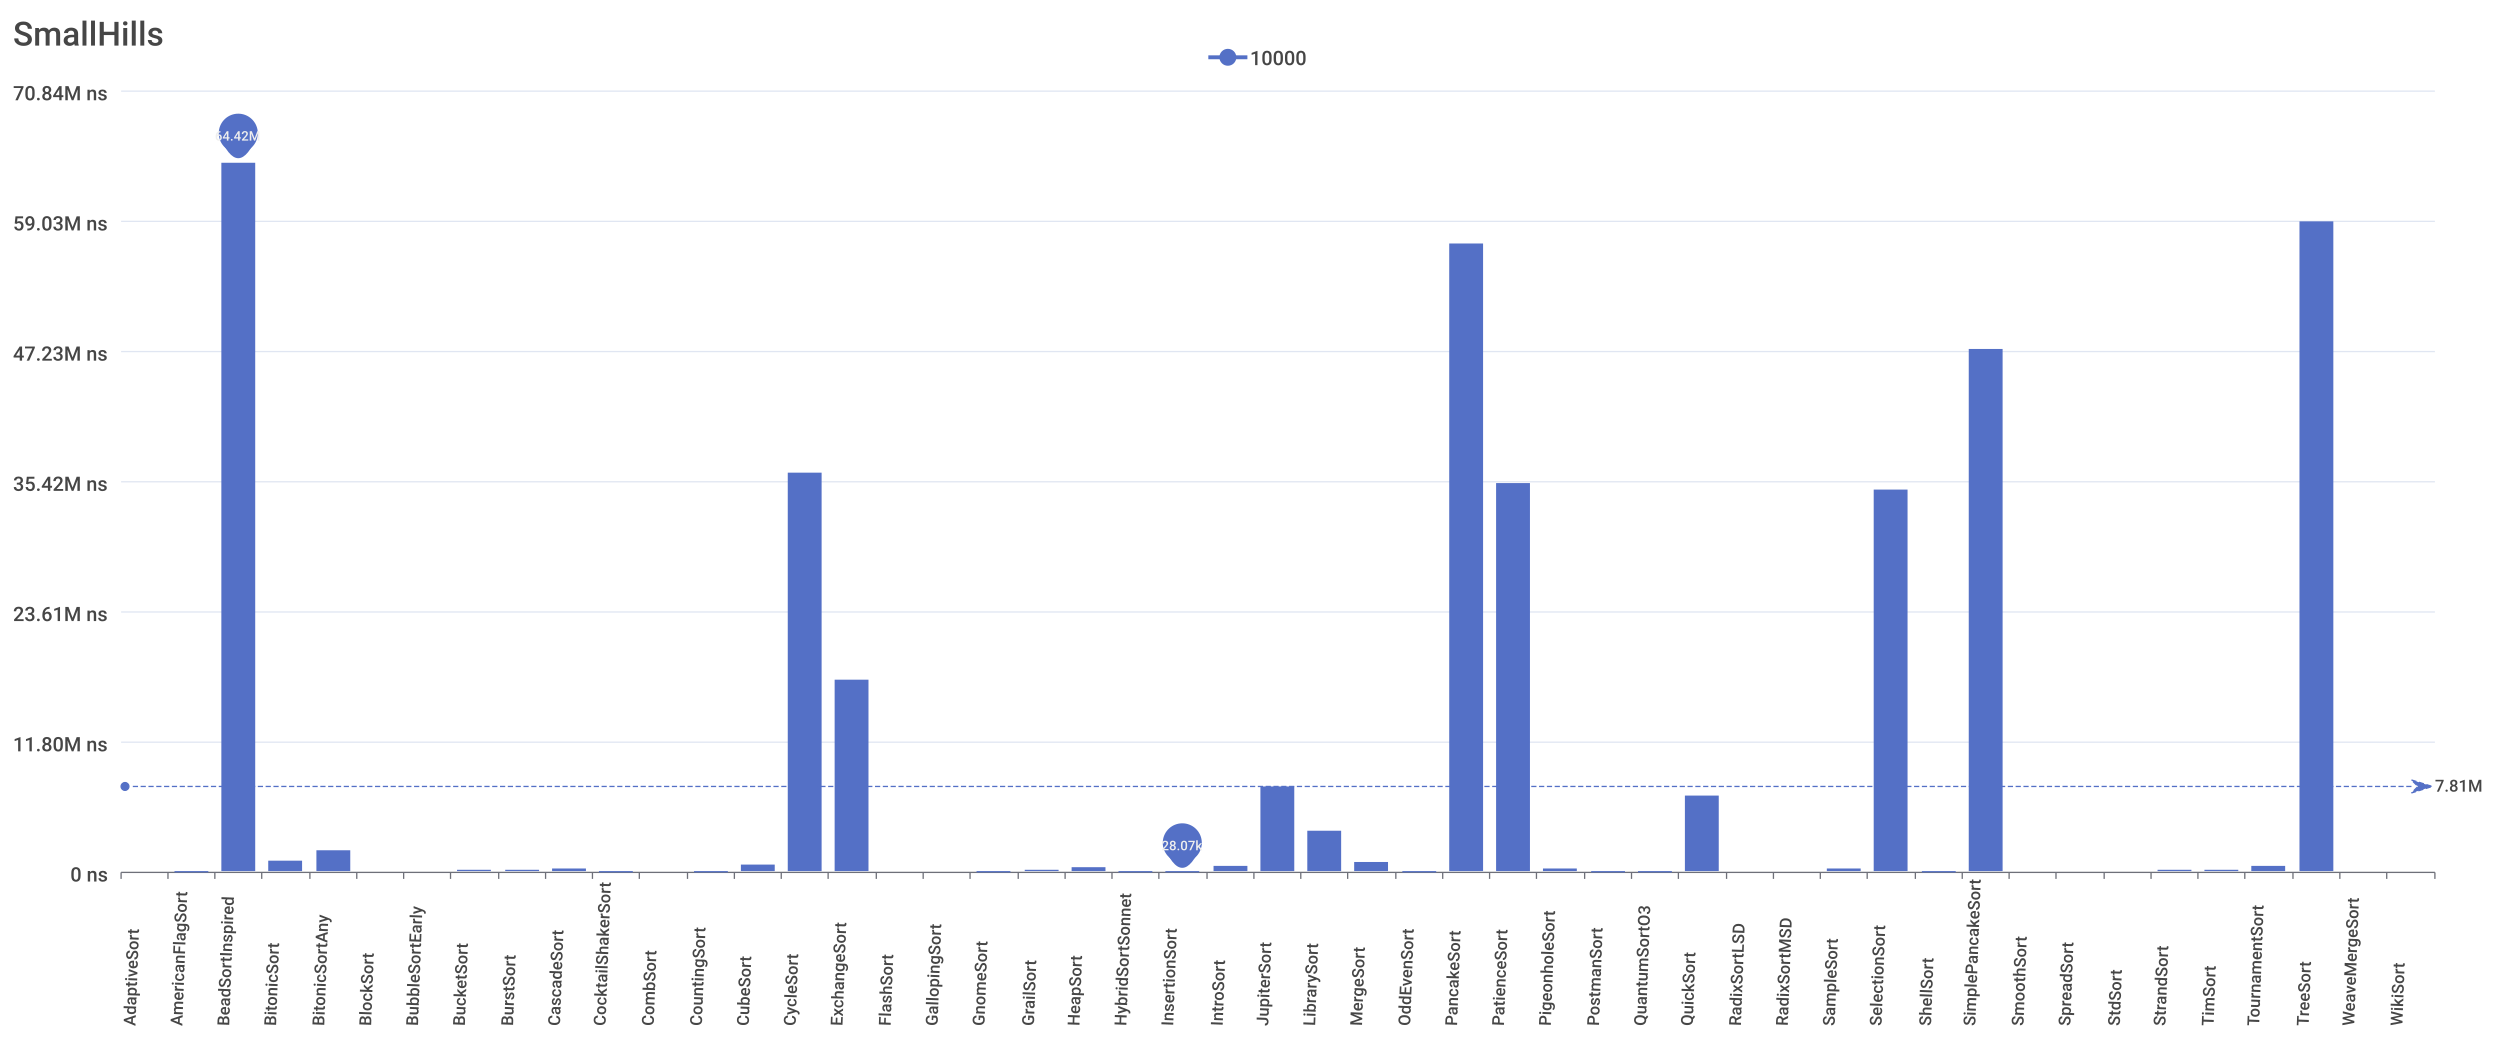
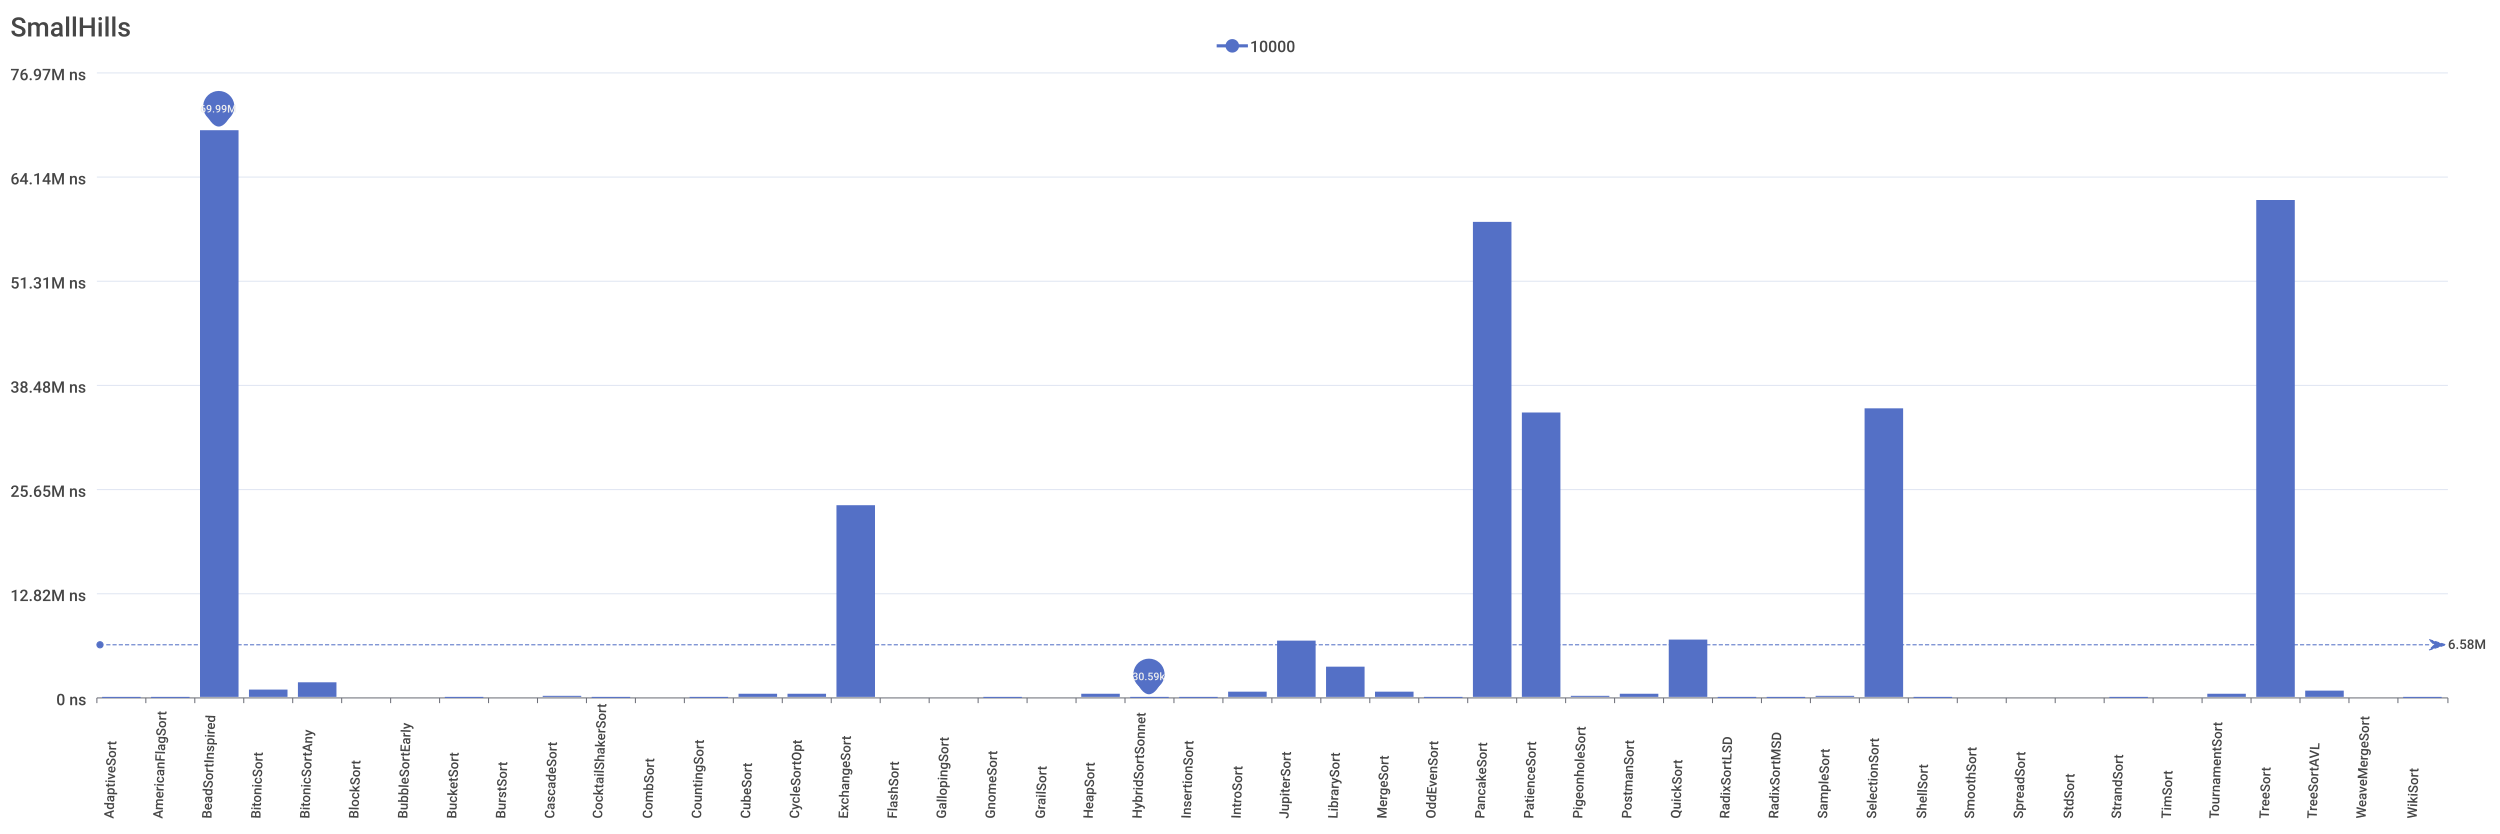
- <svg xmlns="http://www.w3.org/2000/svg" width="1920" height="800">\n<path d="M 0 0 L 1920 0 L 1920 800 L 0 800 L 0 0" style="stroke-width:0;stroke:none;fill:rgba(255,255,255,1.0)" />
-   <path d="M 928 44 L 958 44" style="stroke-width:3;stroke:rgba(84,112,198,1.0);fill:rgba(84,112,198,1.0)" />
-   <circle cx="943" cy="44" r="5" style="stroke-width:3;stroke:rgba(84,112,198,1.0);fill:rgba(84,112,198,1.0)" />
+ <svg xmlns="http://www.w3.org/2000/svg" width="2400" height="800">\n<path d="M 0 0 L 2400 0 L 2400 800 L 0 800 L 0 0" style="stroke-width:0;stroke:none;fill:rgba(255,255,255,1.0)" />
+   <path d="M 1168 44 L 1198 44" style="stroke-width:3;stroke:rgba(84,112,198,1.0);fill:rgba(84,112,198,1.0)" />
+   <circle cx="1183" cy="44" r="5" style="stroke-width:3;stroke:rgba(84,112,198,1.0);fill:rgba(84,112,198,1.0)" />
  <path d="" style="stroke-width:3;stroke:rgba(84,112,198,1.0);fill:rgba(84,112,198,1.0)" />
-   <text x="960" y="50" style="stroke-width:0;stroke:none;fill:rgba(70,70,70,1.0);font-size:15.3px;font-family:'Roboto Medium',sans-serif">10000</text>
+   <text x="1200" y="50" style="stroke-width:0;stroke:none;fill:rgba(70,70,70,1.0);font-size:15.3px;font-family:'Roboto Medium',sans-serif">10000</text>
  <text x="10" y="35" style="stroke-width:0;stroke:none;fill:rgba(70,70,70,1.0);font-size:25.6px;font-family:'Roboto Medium',sans-serif">SmallHills</text>
-   <text x="10" y="77" style="stroke-width:0;stroke:none;fill:rgba(70,70,70,1.0);font-size:15.3px;font-family:'Roboto Medium',sans-serif">70.84M ns</text>
-   <text x="10" y="177" style="stroke-width:0;stroke:none;fill:rgba(70,70,70,1.0);font-size:15.3px;font-family:'Roboto Medium',sans-serif">59.03M ns</text>
-   <text x="10" y="277" style="stroke-width:0;stroke:none;fill:rgba(70,70,70,1.0);font-size:15.3px;font-family:'Roboto Medium',sans-serif">47.23M ns</text>
-   <text x="10" y="377" style="stroke-width:0;stroke:none;fill:rgba(70,70,70,1.0);font-size:15.3px;font-family:'Roboto Medium',sans-serif">35.42M ns</text>
-   <text x="10" y="477" style="stroke-width:0;stroke:none;fill:rgba(70,70,70,1.0);font-size:15.3px;font-family:'Roboto Medium',sans-serif">23.61M ns</text>
-   <text x="10" y="577" style="stroke-width:0;stroke:none;fill:rgba(70,70,70,1.0);font-size:15.3px;font-family:'Roboto Medium',sans-serif">11.80M ns</text>
+   <text x="10" y="77" style="stroke-width:0;stroke:none;fill:rgba(70,70,70,1.0);font-size:15.3px;font-family:'Roboto Medium',sans-serif">76.97M ns</text>
+   <text x="10" y="177" style="stroke-width:0;stroke:none;fill:rgba(70,70,70,1.0);font-size:15.3px;font-family:'Roboto Medium',sans-serif">64.14M ns</text>
+   <text x="10" y="277" style="stroke-width:0;stroke:none;fill:rgba(70,70,70,1.0);font-size:15.3px;font-family:'Roboto Medium',sans-serif">51.31M ns</text>
+   <text x="10" y="377" style="stroke-width:0;stroke:none;fill:rgba(70,70,70,1.0);font-size:15.3px;font-family:'Roboto Medium',sans-serif">38.48M ns</text>
+   <text x="10" y="477" style="stroke-width:0;stroke:none;fill:rgba(70,70,70,1.0);font-size:15.3px;font-family:'Roboto Medium',sans-serif">25.65M ns</text>
+   <text x="10" y="577" style="stroke-width:0;stroke:none;fill:rgba(70,70,70,1.0);font-size:15.3px;font-family:'Roboto Medium',sans-serif">12.82M ns</text>
  <text x="54" y="677" style="stroke-width:0;stroke:none;fill:rgba(70,70,70,1.0);font-size:15.3px;font-family:'Roboto Medium',sans-serif">0 ns</text>
-   <path d="M 93 70 L 1870 70" style="stroke-width:1;stroke:rgba(224,230,242,1.0);fill:none" />
-   <path d="M 93 170 L 1870 170" style="stroke-width:1;stroke:rgba(224,230,242,1.0);fill:none" />
-   <path d="M 93 270 L 1870 270" style="stroke-width:1;stroke:rgba(224,230,242,1.0);fill:none" />
-   <path d="M 93 370 L 1870 370" style="stroke-width:1;stroke:rgba(224,230,242,1.0);fill:none" />
-   <path d="M 93 470 L 1870 470" style="stroke-width:1;stroke:rgba(224,230,242,1.0);fill:none" />
-   <path d="M 93 570 L 1870 570" style="stroke-width:1;stroke:rgba(224,230,242,1.0);fill:none" />
+   <path d="M 93 70 L 2350 70" style="stroke-width:1;stroke:rgba(224,230,242,1.0);fill:none" />
+   <path d="M 93 170 L 2350 170" style="stroke-width:1;stroke:rgba(224,230,242,1.0);fill:none" />
+   <path d="M 93 270 L 2350 270" style="stroke-width:1;stroke:rgba(224,230,242,1.0);fill:none" />
+   <path d="M 93 370 L 2350 370" style="stroke-width:1;stroke:rgba(224,230,242,1.0);fill:none" />
+   <path d="M 93 470 L 2350 470" style="stroke-width:1;stroke:rgba(224,230,242,1.0);fill:none" />
+   <path d="M 93 570 L 2350 570" style="stroke-width:1;stroke:rgba(224,230,242,1.0);fill:none" />
  <path d="M 93 675 L 93 670" style="stroke-width:1;stroke:rgba(110,112,121,1.0);fill:none" />
-   <path d="M 129 675 L 129 670" style="stroke-width:1;stroke:rgba(110,112,121,1.0);fill:none" />
-   <path d="M 165 675 L 165 670" style="stroke-width:1;stroke:rgba(110,112,121,1.0);fill:none" />
-   <path d="M 201 675 L 201 670" style="stroke-width:1;stroke:rgba(110,112,121,1.0);fill:none" />
-   <path d="M 238 675 L 238 670" style="stroke-width:1;stroke:rgba(110,112,121,1.0);fill:none" />
-   <path d="M 274 675 L 274 670" style="stroke-width:1;stroke:rgba(110,112,121,1.0);fill:none" />
-   <path d="M 310 675 L 310 670" style="stroke-width:1;stroke:rgba(110,112,121,1.0);fill:none" />
-   <path d="M 346 675 L 346 670" style="stroke-width:1;stroke:rgba(110,112,121,1.0);fill:none" />
-   <path d="M 383 675 L 383 670" style="stroke-width:1;stroke:rgba(110,112,121,1.0);fill:none" />
-   <path d="M 419 675 L 419 670" style="stroke-width:1;stroke:rgba(110,112,121,1.0);fill:none" />
-   <path d="M 455 675 L 455 670" style="stroke-width:1;stroke:rgba(110,112,121,1.0);fill:none" />
-   <path d="M 491 675 L 491 670" style="stroke-width:1;stroke:rgba(110,112,121,1.0);fill:none" />
-   <path d="M 528 675 L 528 670" style="stroke-width:1;stroke:rgba(110,112,121,1.0);fill:none" />
-   <path d="M 564 675 L 564 670" style="stroke-width:1;stroke:rgba(110,112,121,1.0);fill:none" />
-   <path d="M 600 675 L 600 670" style="stroke-width:1;stroke:rgba(110,112,121,1.0);fill:none" />
-   <path d="M 636 675 L 636 670" style="stroke-width:1;stroke:rgba(110,112,121,1.0);fill:none" />
-   <path d="M 673 675 L 673 670" style="stroke-width:1;stroke:rgba(110,112,121,1.0);fill:none" />
-   <path d="M 709 675 L 709 670" style="stroke-width:1;stroke:rgba(110,112,121,1.0);fill:none" />
-   <path d="M 745 675 L 745 670" style="stroke-width:1;stroke:rgba(110,112,121,1.0);fill:none" />
-   <path d="M 782 675 L 782 670" style="stroke-width:1;stroke:rgba(110,112,121,1.0);fill:none" />
-   <path d="M 818 675 L 818 670" style="stroke-width:1;stroke:rgba(110,112,121,1.0);fill:none" />
-   <path d="M 854 675 L 854 670" style="stroke-width:1;stroke:rgba(110,112,121,1.0);fill:none" />
-   <path d="M 890 675 L 890 670" style="stroke-width:1;stroke:rgba(110,112,121,1.0);fill:none" />
-   <path d="M 927 675 L 927 670" style="stroke-width:1;stroke:rgba(110,112,121,1.0);fill:none" />
-   <path d="M 963 675 L 963 670" style="stroke-width:1;stroke:rgba(110,112,121,1.0);fill:none" />
-   <path d="M 999 675 L 999 670" style="stroke-width:1;stroke:rgba(110,112,121,1.0);fill:none" />
-   <path d="M 1035 675 L 1035 670" style="stroke-width:1;stroke:rgba(110,112,121,1.0);fill:none" />
-   <path d="M 1072 675 L 1072 670" style="stroke-width:1;stroke:rgba(110,112,121,1.0);fill:none" />
-   <path d="M 1108 675 L 1108 670" style="stroke-width:1;stroke:rgba(110,112,121,1.0);fill:none" />
-   <path d="M 1144 675 L 1144 670" style="stroke-width:1;stroke:rgba(110,112,121,1.0);fill:none" />
-   <path d="M 1180 675 L 1180 670" style="stroke-width:1;stroke:rgba(110,112,121,1.0);fill:none" />
-   <path d="M 1217 675 L 1217 670" style="stroke-width:1;stroke:rgba(110,112,121,1.0);fill:none" />
-   <path d="M 1253 675 L 1253 670" style="stroke-width:1;stroke:rgba(110,112,121,1.0);fill:none" />
-   <path d="M 1289 675 L 1289 670" style="stroke-width:1;stroke:rgba(110,112,121,1.0);fill:none" />
-   <path d="M 1326 675 L 1326 670" style="stroke-width:1;stroke:rgba(110,112,121,1.0);fill:none" />
+   <path d="M 140 675 L 140 670" style="stroke-width:1;stroke:rgba(110,112,121,1.0);fill:none" />
+   <path d="M 187 675 L 187 670" style="stroke-width:1;stroke:rgba(110,112,121,1.0);fill:none" />
+   <path d="M 234 675 L 234 670" style="stroke-width:1;stroke:rgba(110,112,121,1.0);fill:none" />
+   <path d="M 281 675 L 281 670" style="stroke-width:1;stroke:rgba(110,112,121,1.0);fill:none" />
+   <path d="M 328 675 L 328 670" style="stroke-width:1;stroke:rgba(110,112,121,1.0);fill:none" />
+   <path d="M 375 675 L 375 670" style="stroke-width:1;stroke:rgba(110,112,121,1.0);fill:none" />
+   <path d="M 422 675 L 422 670" style="stroke-width:1;stroke:rgba(110,112,121,1.0);fill:none" />
+   <path d="M 469 675 L 469 670" style="stroke-width:1;stroke:rgba(110,112,121,1.0);fill:none" />
+   <path d="M 516 675 L 516 670" style="stroke-width:1;stroke:rgba(110,112,121,1.0);fill:none" />
+   <path d="M 563 675 L 563 670" style="stroke-width:1;stroke:rgba(110,112,121,1.0);fill:none" />
+   <path d="M 610 675 L 610 670" style="stroke-width:1;stroke:rgba(110,112,121,1.0);fill:none" />
+   <path d="M 657 675 L 657 670" style="stroke-width:1;stroke:rgba(110,112,121,1.0);fill:none" />
+   <path d="M 704 675 L 704 670" style="stroke-width:1;stroke:rgba(110,112,121,1.0);fill:none" />
+   <path d="M 751 675 L 751 670" style="stroke-width:1;stroke:rgba(110,112,121,1.0);fill:none" />
+   <path d="M 798 675 L 798 670" style="stroke-width:1;stroke:rgba(110,112,121,1.0);fill:none" />
+   <path d="M 845 675 L 845 670" style="stroke-width:1;stroke:rgba(110,112,121,1.0);fill:none" />
+   <path d="M 892 675 L 892 670" style="stroke-width:1;stroke:rgba(110,112,121,1.0);fill:none" />
+   <path d="M 939 675 L 939 670" style="stroke-width:1;stroke:rgba(110,112,121,1.0);fill:none" />
+   <path d="M 986 675 L 986 670" style="stroke-width:1;stroke:rgba(110,112,121,1.0);fill:none" />
+   <path d="M 1033 675 L 1033 670" style="stroke-width:1;stroke:rgba(110,112,121,1.0);fill:none" />
+   <path d="M 1080 675 L 1080 670" style="stroke-width:1;stroke:rgba(110,112,121,1.0);fill:none" />
+   <path d="M 1127 675 L 1127 670" style="stroke-width:1;stroke:rgba(110,112,121,1.0);fill:none" />
+   <path d="M 1174 675 L 1174 670" style="stroke-width:1;stroke:rgba(110,112,121,1.0);fill:none" />
+   <path d="M 1221 675 L 1221 670" style="stroke-width:1;stroke:rgba(110,112,121,1.0);fill:none" />
+   <path d="M 1268 675 L 1268 670" style="stroke-width:1;stroke:rgba(110,112,121,1.0);fill:none" />
+   <path d="M 1315 675 L 1315 670" style="stroke-width:1;stroke:rgba(110,112,121,1.0);fill:none" />
  <path d="M 1362 675 L 1362 670" style="stroke-width:1;stroke:rgba(110,112,121,1.0);fill:none" />
-   <path d="M 1398 675 L 1398 670" style="stroke-width:1;stroke:rgba(110,112,121,1.0);fill:none" />
-   <path d="M 1434 675 L 1434 670" style="stroke-width:1;stroke:rgba(110,112,121,1.0);fill:none" />
-   <path d="M 1471 675 L 1471 670" style="stroke-width:1;stroke:rgba(110,112,121,1.0);fill:none" />
-   <path d="M 1507 675 L 1507 670" style="stroke-width:1;stroke:rgba(110,112,121,1.0);fill:none" />
-   <path d="M 1543 675 L 1543 670" style="stroke-width:1;stroke:rgba(110,112,121,1.0);fill:none" />
-   <path d="M 1579 675 L 1579 670" style="stroke-width:1;stroke:rgba(110,112,121,1.0);fill:none" />
-   <path d="M 1616 675 L 1616 670" style="stroke-width:1;stroke:rgba(110,112,121,1.0);fill:none" />
-   <path d="M 1652 675 L 1652 670" style="stroke-width:1;stroke:rgba(110,112,121,1.0);fill:none" />
-   <path d="M 1688 675 L 1688 670" style="stroke-width:1;stroke:rgba(110,112,121,1.0);fill:none" />
-   <path d="M 1724 675 L 1724 670" style="stroke-width:1;stroke:rgba(110,112,121,1.0);fill:none" />
-   <path d="M 1761 675 L 1761 670" style="stroke-width:1;stroke:rgba(110,112,121,1.0);fill:none" />
-   <path d="M 1797 675 L 1797 670" style="stroke-width:1;stroke:rgba(110,112,121,1.0);fill:none" />
-   <path d="M 1833 675 L 1833 670" style="stroke-width:1;stroke:rgba(110,112,121,1.0);fill:none" />
-   <path d="M 1870 675 L 1870 670" style="stroke-width:1;stroke:rgba(110,112,121,1.0);fill:none" />
-   <path d="M 93 670 L 1870 670" style="stroke-width:1;stroke:rgba(110,112,121,1.0);fill:none" />
-   <text x="104" y="788" style="stroke-width:0;stroke:none;fill:rgba(70,70,70,1.0);font-size:12.8px;font-family:'Roboto Medium',sans-serif" transform="rotate(272.15,104,788)">AdaptiveSort</text>
-   <text x="140" y="788" style="stroke-width:0;stroke:none;fill:rgba(70,70,70,1.0);font-size:12.8px;font-family:'Roboto Medium',sans-serif" transform="rotate(272.15,140,788)">AmericanFlagSort</text>
-   <text x="176" y="788" style="stroke-width:0;stroke:none;fill:rgba(70,70,70,1.0);font-size:12.8px;font-family:'Roboto Medium',sans-serif" transform="rotate(272.15,176,788)">BeadSortInspired</text>
-   <text x="212" y="788" style="stroke-width:0;stroke:none;fill:rgba(70,70,70,1.0);font-size:12.8px;font-family:'Roboto Medium',sans-serif" transform="rotate(272.15,212,788)">BitonicSort</text>
-   <text x="249" y="788" style="stroke-width:0;stroke:none;fill:rgba(70,70,70,1.0);font-size:12.8px;font-family:'Roboto Medium',sans-serif" transform="rotate(272.15,249,788)">BitonicSortAny</text>
-   <text x="285" y="788" style="stroke-width:0;stroke:none;fill:rgba(70,70,70,1.0);font-size:12.8px;font-family:'Roboto Medium',sans-serif" transform="rotate(272.15,285,788)">BlockSort</text>
-   <text x="321" y="788" style="stroke-width:0;stroke:none;fill:rgba(70,70,70,1.0);font-size:12.8px;font-family:'Roboto Medium',sans-serif" transform="rotate(272.15,321,788)">BubbleSortEarly</text>
-   <text x="357" y="788" style="stroke-width:0;stroke:none;fill:rgba(70,70,70,1.0);font-size:12.8px;font-family:'Roboto Medium',sans-serif" transform="rotate(272.15,357,788)">BucketSort</text>
-   <text x="394" y="788" style="stroke-width:0;stroke:none;fill:rgba(70,70,70,1.0);font-size:12.8px;font-family:'Roboto Medium',sans-serif" transform="rotate(272.15,394,788)">BurstSort</text>
-   <text x="430" y="788" style="stroke-width:0;stroke:none;fill:rgba(70,70,70,1.0);font-size:12.8px;font-family:'Roboto Medium',sans-serif" transform="rotate(272.15,430,788)">CascadeSort</text>
-   <text x="465" y="788" style="stroke-width:0;stroke:none;fill:rgba(70,70,70,1.0);font-size:12.8px;font-family:'Roboto Medium',sans-serif" transform="rotate(272.15,465,788)">CocktailShakerSort</text>
-   <text x="502" y="788" style="stroke-width:0;stroke:none;fill:rgba(70,70,70,1.0);font-size:12.8px;font-family:'Roboto Medium',sans-serif" transform="rotate(272.15,502,788)">CombSort</text>
-   <text x="539" y="788" style="stroke-width:0;stroke:none;fill:rgba(70,70,70,1.0);font-size:12.8px;font-family:'Roboto Medium',sans-serif" transform="rotate(272.15,539,788)">CountingSort</text>
-   <text x="575" y="788" style="stroke-width:0;stroke:none;fill:rgba(70,70,70,1.0);font-size:12.8px;font-family:'Roboto Medium',sans-serif" transform="rotate(272.15,575,788)">CubeSort</text>
-   <text x="611" y="788" style="stroke-width:0;stroke:none;fill:rgba(70,70,70,1.0);font-size:12.8px;font-family:'Roboto Medium',sans-serif" transform="rotate(272.15,611,788)">CycleSort</text>
-   <text x="647" y="788" style="stroke-width:0;stroke:none;fill:rgba(70,70,70,1.0);font-size:12.8px;font-family:'Roboto Medium',sans-serif" transform="rotate(272.15,647,788)">ExchangeSort</text>
-   <text x="684" y="788" style="stroke-width:0;stroke:none;fill:rgba(70,70,70,1.0);font-size:12.8px;font-family:'Roboto Medium',sans-serif" transform="rotate(272.15,684,788)">FlashSort</text>
-   <text x="720" y="788" style="stroke-width:0;stroke:none;fill:rgba(70,70,70,1.0);font-size:12.8px;font-family:'Roboto Medium',sans-serif" transform="rotate(272.15,720,788)">GallopingSort</text>
-   <text x="756" y="788" style="stroke-width:0;stroke:none;fill:rgba(70,70,70,1.0);font-size:12.8px;font-family:'Roboto Medium',sans-serif" transform="rotate(272.15,756,788)">GnomeSort</text>
-   <text x="794" y="788" style="stroke-width:0;stroke:none;fill:rgba(70,70,70,1.0);font-size:12.8px;font-family:'Roboto Medium',sans-serif" transform="rotate(272.15,794,788)">GrailSort</text>
-   <text x="829" y="788" style="stroke-width:0;stroke:none;fill:rgba(70,70,70,1.0);font-size:12.8px;font-family:'Roboto Medium',sans-serif" transform="rotate(272.15,829,788)">HeapSort</text>
-   <text x="865" y="788" style="stroke-width:0;stroke:none;fill:rgba(70,70,70,1.0);font-size:12.8px;font-family:'Roboto Medium',sans-serif" transform="rotate(272.15,865,788)">HybridSortSonnet</text>
-   <text x="901" y="788" style="stroke-width:0;stroke:none;fill:rgba(70,70,70,1.0);font-size:12.8px;font-family:'Roboto Medium',sans-serif" transform="rotate(272.15,901,788)">InsertionSort</text>
-   <text x="939" y="788" style="stroke-width:0;stroke:none;fill:rgba(70,70,70,1.0);font-size:12.8px;font-family:'Roboto Medium',sans-serif" transform="rotate(272.15,939,788)">IntroSort</text>
-   <text x="974" y="788" style="stroke-width:0;stroke:none;fill:rgba(70,70,70,1.0);font-size:12.8px;font-family:'Roboto Medium',sans-serif" transform="rotate(272.15,974,788)">JupiterSort</text>
-   <text x="1010" y="788" style="stroke-width:0;stroke:none;fill:rgba(70,70,70,1.0);font-size:12.8px;font-family:'Roboto Medium',sans-serif" transform="rotate(272.15,1010,788)">LibrarySort</text>
-   <text x="1046" y="788" style="stroke-width:0;stroke:none;fill:rgba(70,70,70,1.0);font-size:12.8px;font-family:'Roboto Medium',sans-serif" transform="rotate(272.15,1046,788)">MergeSort</text>
-   <text x="1083" y="788" style="stroke-width:0;stroke:none;fill:rgba(70,70,70,1.0);font-size:12.8px;font-family:'Roboto Medium',sans-serif" transform="rotate(272.15,1083,788)">OddEvenSort</text>
-   <text x="1119" y="788" style="stroke-width:0;stroke:none;fill:rgba(70,70,70,1.0);font-size:12.8px;font-family:'Roboto Medium',sans-serif" transform="rotate(272.15,1119,788)">PancakeSort</text>
-   <text x="1155" y="788" style="stroke-width:0;stroke:none;fill:rgba(70,70,70,1.0);font-size:12.8px;font-family:'Roboto Medium',sans-serif" transform="rotate(272.15,1155,788)">PatienceSort</text>
-   <text x="1191" y="788" style="stroke-width:0;stroke:none;fill:rgba(70,70,70,1.0);font-size:12.8px;font-family:'Roboto Medium',sans-serif" transform="rotate(272.15,1191,788)">PigeonholeSort</text>
-   <text x="1228" y="788" style="stroke-width:0;stroke:none;fill:rgba(70,70,70,1.0);font-size:12.8px;font-family:'Roboto Medium',sans-serif" transform="rotate(272.15,1228,788)">PostmanSort</text>
-   <text x="1264" y="788" style="stroke-width:0;stroke:none;fill:rgba(70,70,70,1.0);font-size:12.8px;font-family:'Roboto Medium',sans-serif" transform="rotate(272.15,1264,788)">QuantumSortO3</text>
-   <text x="1300" y="788" style="stroke-width:0;stroke:none;fill:rgba(70,70,70,1.0);font-size:12.8px;font-family:'Roboto Medium',sans-serif" transform="rotate(272.15,1300,788)">QuickSort</text>
-   <text x="1337" y="788" style="stroke-width:0;stroke:none;fill:rgba(70,70,70,1.0);font-size:12.8px;font-family:'Roboto Medium',sans-serif" transform="rotate(272.15,1337,788)">RadixSortLSD</text>
-   <text x="1373" y="788" style="stroke-width:0;stroke:none;fill:rgba(70,70,70,1.0);font-size:12.8px;font-family:'Roboto Medium',sans-serif" transform="rotate(272.15,1373,788)">RadixSortMSD</text>
-   <text x="1409" y="788" style="stroke-width:0;stroke:none;fill:rgba(70,70,70,1.0);font-size:12.8px;font-family:'Roboto Medium',sans-serif" transform="rotate(272.15,1409,788)">SampleSort</text>
-   <text x="1445" y="788" style="stroke-width:0;stroke:none;fill:rgba(70,70,70,1.0);font-size:12.8px;font-family:'Roboto Medium',sans-serif" transform="rotate(272.15,1445,788)">SelectionSort</text>
-   <text x="1483" y="788" style="stroke-width:0;stroke:none;fill:rgba(70,70,70,1.0);font-size:12.8px;font-family:'Roboto Medium',sans-serif" transform="rotate(272.15,1483,788)">ShellSort</text>
-   <text x="1517" y="788" style="stroke-width:0;stroke:none;fill:rgba(70,70,70,1.0);font-size:12.8px;font-family:'Roboto Medium',sans-serif" transform="rotate(272.15,1517,788)">SimplePancakeSort</text>
-   <text x="1554" y="788" style="stroke-width:0;stroke:none;fill:rgba(70,70,70,1.0);font-size:12.8px;font-family:'Roboto Medium',sans-serif" transform="rotate(272.15,1554,788)">SmoothSort</text>
-   <text x="1590" y="788" style="stroke-width:0;stroke:none;fill:rgba(70,70,70,1.0);font-size:12.8px;font-family:'Roboto Medium',sans-serif" transform="rotate(272.15,1590,788)">SpreadSort</text>
-   <text x="1628" y="788" style="stroke-width:0;stroke:none;fill:rgba(70,70,70,1.0);font-size:12.8px;font-family:'Roboto Medium',sans-serif" transform="rotate(272.15,1628,788)">StdSort</text>
-   <text x="1663" y="788" style="stroke-width:0;stroke:none;fill:rgba(70,70,70,1.0);font-size:12.8px;font-family:'Roboto Medium',sans-serif" transform="rotate(272.15,1663,788)">StrandSort</text>
-   <text x="1700" y="788" style="stroke-width:0;stroke:none;fill:rgba(70,70,70,1.0);font-size:12.8px;font-family:'Roboto Medium',sans-serif" transform="rotate(272.15,1700,788)">TimSort</text>
-   <text x="1735" y="788" style="stroke-width:0;stroke:none;fill:rgba(70,70,70,1.0);font-size:12.8px;font-family:'Roboto Medium',sans-serif" transform="rotate(272.15,1735,788)">TournamentSort</text>
-   <text x="1773" y="788" style="stroke-width:0;stroke:none;fill:rgba(70,70,70,1.0);font-size:12.8px;font-family:'Roboto Medium',sans-serif" transform="rotate(272.15,1773,788)">TreeSort</text>
-   <text x="1808" y="788" style="stroke-width:0;stroke:none;fill:rgba(70,70,70,1.0);font-size:12.8px;font-family:'Roboto Medium',sans-serif" transform="rotate(272.15,1808,788)">WeaveMergeSort</text>
-   <text x="1845" y="788" style="stroke-width:0;stroke:none;fill:rgba(70,70,70,1.0);font-size:12.8px;font-family:'Roboto Medium',sans-serif" transform="rotate(272.15,1845,788)">WikiSort</text>
-   <path d="M 98 669 L 124 669 L 124 669 L 98 669 L 98 669" style="stroke-width:0;stroke:none;fill:rgba(84,112,198,1.0)" />
-   <path d="M 134 670 L 160 670 L 160 669 L 134 669 L 134 670" style="stroke-width:0;stroke:none;fill:rgba(84,112,198,1.0)" />
-   <path d="M 170 125 L 196 125 L 196 669 L 170 669 L 170 125" style="stroke-width:0;stroke:none;fill:rgba(84,112,198,1.0)" />
-   <path d="M 206 661 L 232 661 L 232 669 L 206 669 L 206 661" style="stroke-width:0;stroke:none;fill:rgba(84,112,198,1.0)" />
-   <path d="M 243 653 L 269 653 L 269 669 L 243 669 L 243 653" style="stroke-width:0;stroke:none;fill:rgba(84,112,198,1.0)" />
-   <path d="M 279 669 L 305 669 L 305 669 L 279 669 L 279 669" style="stroke-width:0;stroke:none;fill:rgba(84,112,198,1.0)" />
-   <path d="M 315 669 L 341 669 L 341 669 L 315 669 L 315 669" style="stroke-width:0;stroke:none;fill:rgba(84,112,198,1.0)" />
-   <path d="M 351 668 L 377 668 L 377 669 L 351 669 L 351 668" style="stroke-width:0;stroke:none;fill:rgba(84,112,198,1.0)" />
-   <path d="M 388 668 L 414 668 L 414 669 L 388 669 L 388 668" style="stroke-width:0;stroke:none;fill:rgba(84,112,198,1.0)" />
-   <path d="M 424 667 L 450 667 L 450 669 L 424 669 L 424 667" style="stroke-width:0;stroke:none;fill:rgba(84,112,198,1.0)" />
-   <path d="M 460 670 L 486 670 L 486 669 L 460 669 L 460 670" style="stroke-width:0;stroke:none;fill:rgba(84,112,198,1.0)" />
-   <path d="M 496 669 L 522 669 L 522 669 L 496 669 L 496 669" style="stroke-width:0;stroke:none;fill:rgba(84,112,198,1.0)" />
-   <path d="M 533 670 L 559 670 L 559 669 L 533 669 L 533 670" style="stroke-width:0;stroke:none;fill:rgba(84,112,198,1.0)" />
-   <path d="M 569 664 L 595 664 L 595 669 L 569 669 L 569 664" style="stroke-width:0;stroke:none;fill:rgba(84,112,198,1.0)" />
-   <path d="M 605 363 L 631 363 L 631 669 L 605 669 L 605 363" style="stroke-width:0;stroke:none;fill:rgba(84,112,198,1.0)" />
-   <path d="M 641 522 L 667 522 L 667 669 L 641 669 L 641 522" style="stroke-width:0;stroke:none;fill:rgba(84,112,198,1.0)" />
-   <path d="M 678 669 L 704 669 L 704 669 L 678 669 L 678 669" style="stroke-width:0;stroke:none;fill:rgba(84,112,198,1.0)" />
-   <path d="M 714 669 L 740 669 L 740 669 L 714 669 L 714 669" style="stroke-width:0;stroke:none;fill:rgba(84,112,198,1.0)" />
-   <path d="M 750 670 L 776 670 L 776 669 L 750 669 L 750 670" style="stroke-width:0;stroke:none;fill:rgba(84,112,198,1.0)" />
-   <path d="M 787 668 L 813 668 L 813 669 L 787 669 L 787 668" style="stroke-width:0;stroke:none;fill:rgba(84,112,198,1.0)" />
-   <path d="M 823 666 L 849 666 L 849 669 L 823 669 L 823 666" style="stroke-width:0;stroke:none;fill:rgba(84,112,198,1.0)" />
-   <path d="M 859 670 L 885 670 L 885 669 L 859 669 L 859 670" style="stroke-width:0;stroke:none;fill:rgba(84,112,198,1.0)" />
-   <path d="M 895 670 L 921 670 L 921 669 L 895 669 L 895 670" style="stroke-width:0;stroke:none;fill:rgba(84,112,198,1.0)" />
-   <path d="M 932 665 L 958 665 L 958 669 L 932 669 L 932 665" style="stroke-width:0;stroke:none;fill:rgba(84,112,198,1.0)" />
-   <path d="M 968 604 L 994 604 L 994 669 L 968 669 L 968 604" style="stroke-width:0;stroke:none;fill:rgba(84,112,198,1.0)" />
-   <path d="M 1004 638 L 1030 638 L 1030 669 L 1004 669 L 1004 638" style="stroke-width:0;stroke:none;fill:rgba(84,112,198,1.0)" />
-   <path d="M 1040 662 L 1066 662 L 1066 669 L 1040 669 L 1040 662" style="stroke-width:0;stroke:none;fill:rgba(84,112,198,1.0)" />
-   <path d="M 1077 670 L 1103 670 L 1103 669 L 1077 669 L 1077 670" style="stroke-width:0;stroke:none;fill:rgba(84,112,198,1.0)" />
-   <path d="M 1113 187 L 1139 187 L 1139 669 L 1113 669 L 1113 187" style="stroke-width:0;stroke:none;fill:rgba(84,112,198,1.0)" />
-   <path d="M 1149 371 L 1175 371 L 1175 669 L 1149 669 L 1149 371" style="stroke-width:0;stroke:none;fill:rgba(84,112,198,1.0)" />
-   <path d="M 1185 667 L 1211 667 L 1211 669 L 1185 669 L 1185 667" style="stroke-width:0;stroke:none;fill:rgba(84,112,198,1.0)" />
-   <path d="M 1222 670 L 1248 670 L 1248 669 L 1222 669 L 1222 670" style="stroke-width:0;stroke:none;fill:rgba(84,112,198,1.0)" />
-   <path d="M 1258 670 L 1284 670 L 1284 669 L 1258 669 L 1258 670" style="stroke-width:0;stroke:none;fill:rgba(84,112,198,1.0)" />
-   <path d="M 1294 611 L 1320 611 L 1320 669 L 1294 669 L 1294 611" style="stroke-width:0;stroke:none;fill:rgba(84,112,198,1.0)" />
-   <path d="M 1331 669 L 1357 669 L 1357 669 L 1331 669 L 1331 669" style="stroke-width:0;stroke:none;fill:rgba(84,112,198,1.0)" />
-   <path d="M 1367 669 L 1393 669 L 1393 669 L 1367 669 L 1367 669" style="stroke-width:0;stroke:none;fill:rgba(84,112,198,1.0)" />
-   <path d="M 1403 667 L 1429 667 L 1429 669 L 1403 669 L 1403 667" style="stroke-width:0;stroke:none;fill:rgba(84,112,198,1.0)" />
-   <path d="M 1439 376 L 1465 376 L 1465 669 L 1439 669 L 1439 376" style="stroke-width:0;stroke:none;fill:rgba(84,112,198,1.0)" />
-   <path d="M 1476 670 L 1502 670 L 1502 669 L 1476 669 L 1476 670" style="stroke-width:0;stroke:none;fill:rgba(84,112,198,1.0)" />
-   <path d="M 1512 268 L 1538 268 L 1538 669 L 1512 669 L 1512 268" style="stroke-width:0;stroke:none;fill:rgba(84,112,198,1.0)" />
-   <path d="M 1548 669 L 1574 669 L 1574 669 L 1548 669 L 1548 669" style="stroke-width:0;stroke:none;fill:rgba(84,112,198,1.0)" />
-   <path d="M 1584 669 L 1610 669 L 1610 669 L 1584 669 L 1584 669" style="stroke-width:0;stroke:none;fill:rgba(84,112,198,1.0)" />
-   <path d="M 1621 669 L 1647 669 L 1647 669 L 1621 669 L 1621 669" style="stroke-width:0;stroke:none;fill:rgba(84,112,198,1.0)" />
-   <path d="M 1657 668 L 1683 668 L 1683 669 L 1657 669 L 1657 668" style="stroke-width:0;stroke:none;fill:rgba(84,112,198,1.0)" />
-   <path d="M 1693 668 L 1719 668 L 1719 669 L 1693 669 L 1693 668" style="stroke-width:0;stroke:none;fill:rgba(84,112,198,1.0)" />
-   <path d="M 1729 665 L 1755 665 L 1755 669 L 1729 669 L 1729 665" style="stroke-width:0;stroke:none;fill:rgba(84,112,198,1.0)" />
-   <path d="M 1766 170 L 1792 170 L 1792 669 L 1766 669 L 1766 170" style="stroke-width:0;stroke:none;fill:rgba(84,112,198,1.0)" />
-   <path d="M 1802 669 L 1828 669 L 1828 669 L 1802 669 L 1802 669" style="stroke-width:0;stroke:none;fill:rgba(84,112,198,1.0)" />
-   <path d="M 1838 669 L 1864 669 L 1864 669 L 1838 669 L 1838 669" style="stroke-width:0;stroke:none;fill:rgba(84,112,198,1.0)" />
-   <path d="M 180 117 A 15 15 330.00 1 1 186 117 L 183 103 Z" style="stroke-width:0;stroke:none;fill:rgba(84,112,198,1.0)" />
-   <path d="M 168 103 Q183,140 198,103 Z" style="stroke-width:0;stroke:none;fill:rgba(84,112,198,1.0)" />
-   <text x="165" y="108" style="stroke-width:0;stroke:none;fill:rgba(238,238,238,1.0);font-size:10.2px;font-family:'Roboto Medium',sans-serif">64.42M</text>
-   <path d="M 905 662 A 15 15 330.00 1 1 911 662 L 908 648 Z" style="stroke-width:0;stroke:none;fill:rgba(84,112,198,1.0)" />
-   <path d="M 893 648 Q908,685 923,648 Z" style="stroke-width:0;stroke:none;fill:rgba(84,112,198,1.0)" />
-   <text x="892" y="653" style="stroke-width:0;stroke:none;fill:rgba(238,238,238,1.0);font-size:10.2px;font-family:'Roboto Medium',sans-serif">28.07k</text>
-   <circle cx="96" cy="604" r="3" style="stroke-width:1;stroke:rgba(84,112,198,1.0);fill:rgba(84,112,198,1.0)" />
+   <path d="M 1409 675 L 1409 670" style="stroke-width:1;stroke:rgba(110,112,121,1.0);fill:none" />
+   <path d="M 1456 675 L 1456 670" style="stroke-width:1;stroke:rgba(110,112,121,1.0);fill:none" />
+   <path d="M 1503 675 L 1503 670" style="stroke-width:1;stroke:rgba(110,112,121,1.0);fill:none" />
+   <path d="M 1550 675 L 1550 670" style="stroke-width:1;stroke:rgba(110,112,121,1.0);fill:none" />
+   <path d="M 1597 675 L 1597 670" style="stroke-width:1;stroke:rgba(110,112,121,1.0);fill:none" />
+   <path d="M 1644 675 L 1644 670" style="stroke-width:1;stroke:rgba(110,112,121,1.0);fill:none" />
+   <path d="M 1691 675 L 1691 670" style="stroke-width:1;stroke:rgba(110,112,121,1.0);fill:none" />
+   <path d="M 1738 675 L 1738 670" style="stroke-width:1;stroke:rgba(110,112,121,1.0);fill:none" />
+   <path d="M 1785 675 L 1785 670" style="stroke-width:1;stroke:rgba(110,112,121,1.0);fill:none" />
+   <path d="M 1832 675 L 1832 670" style="stroke-width:1;stroke:rgba(110,112,121,1.0);fill:none" />
+   <path d="M 1879 675 L 1879 670" style="stroke-width:1;stroke:rgba(110,112,121,1.0);fill:none" />
+   <path d="M 1926 675 L 1926 670" style="stroke-width:1;stroke:rgba(110,112,121,1.0);fill:none" />
+   <path d="M 1973 675 L 1973 670" style="stroke-width:1;stroke:rgba(110,112,121,1.0);fill:none" />
+   <path d="M 2020 675 L 2020 670" style="stroke-width:1;stroke:rgba(110,112,121,1.0);fill:none" />
+   <path d="M 2067 675 L 2067 670" style="stroke-width:1;stroke:rgba(110,112,121,1.0);fill:none" />
+   <path d="M 2114 675 L 2114 670" style="stroke-width:1;stroke:rgba(110,112,121,1.0);fill:none" />
+   <path d="M 2161 675 L 2161 670" style="stroke-width:1;stroke:rgba(110,112,121,1.0);fill:none" />
+   <path d="M 2208 675 L 2208 670" style="stroke-width:1;stroke:rgba(110,112,121,1.0);fill:none" />
+   <path d="M 2255 675 L 2255 670" style="stroke-width:1;stroke:rgba(110,112,121,1.0);fill:none" />
+   <path d="M 2302 675 L 2302 670" style="stroke-width:1;stroke:rgba(110,112,121,1.0);fill:none" />
+   <path d="M 2350 675 L 2350 670" style="stroke-width:1;stroke:rgba(110,112,121,1.0);fill:none" />
+   <path d="M 93 670 L 2350 670" style="stroke-width:1;stroke:rgba(110,112,121,1.0);fill:none" />
+   <text x="109" y="786" style="stroke-width:0;stroke:none;fill:rgba(70,70,70,1.0);font-size:12.8px;font-family:'Roboto Medium',sans-serif" transform="rotate(272.15,109,786)">AdaptiveSort</text>
+   <text x="156" y="786" style="stroke-width:0;stroke:none;fill:rgba(70,70,70,1.0);font-size:12.8px;font-family:'Roboto Medium',sans-serif" transform="rotate(272.15,156,786)">AmericanFlagSort</text>
+   <text x="203" y="786" style="stroke-width:0;stroke:none;fill:rgba(70,70,70,1.0);font-size:12.8px;font-family:'Roboto Medium',sans-serif" transform="rotate(272.15,203,786)">BeadSortInspired</text>
+   <text x="250" y="786" style="stroke-width:0;stroke:none;fill:rgba(70,70,70,1.0);font-size:12.8px;font-family:'Roboto Medium',sans-serif" transform="rotate(272.15,250,786)">BitonicSort</text>
+   <text x="297" y="786" style="stroke-width:0;stroke:none;fill:rgba(70,70,70,1.0);font-size:12.8px;font-family:'Roboto Medium',sans-serif" transform="rotate(272.15,297,786)">BitonicSortAny</text>
+   <text x="344" y="786" style="stroke-width:0;stroke:none;fill:rgba(70,70,70,1.0);font-size:12.8px;font-family:'Roboto Medium',sans-serif" transform="rotate(272.15,344,786)">BlockSort</text>
+   <text x="391" y="786" style="stroke-width:0;stroke:none;fill:rgba(70,70,70,1.0);font-size:12.8px;font-family:'Roboto Medium',sans-serif" transform="rotate(272.15,391,786)">BubbleSortEarly</text>
+   <text x="438" y="786" style="stroke-width:0;stroke:none;fill:rgba(70,70,70,1.0);font-size:12.8px;font-family:'Roboto Medium',sans-serif" transform="rotate(272.15,438,786)">BucketSort</text>
+   <text x="485" y="786" style="stroke-width:0;stroke:none;fill:rgba(70,70,70,1.0);font-size:12.8px;font-family:'Roboto Medium',sans-serif" transform="rotate(272.15,485,786)">BurstSort</text>
+   <text x="532" y="786" style="stroke-width:0;stroke:none;fill:rgba(70,70,70,1.0);font-size:12.8px;font-family:'Roboto Medium',sans-serif" transform="rotate(272.15,532,786)">CascadeSort</text>
+   <text x="578" y="786" style="stroke-width:0;stroke:none;fill:rgba(70,70,70,1.0);font-size:12.8px;font-family:'Roboto Medium',sans-serif" transform="rotate(272.15,578,786)">CocktailShakerSort</text>
+   <text x="626" y="786" style="stroke-width:0;stroke:none;fill:rgba(70,70,70,1.0);font-size:12.8px;font-family:'Roboto Medium',sans-serif" transform="rotate(272.15,626,786)">CombSort</text>
+   <text x="673" y="786" style="stroke-width:0;stroke:none;fill:rgba(70,70,70,1.0);font-size:12.8px;font-family:'Roboto Medium',sans-serif" transform="rotate(272.15,673,786)">CountingSort</text>
+   <text x="720" y="786" style="stroke-width:0;stroke:none;fill:rgba(70,70,70,1.0);font-size:12.8px;font-family:'Roboto Medium',sans-serif" transform="rotate(272.15,720,786)">CubeSort</text>
+   <text x="767" y="786" style="stroke-width:0;stroke:none;fill:rgba(70,70,70,1.0);font-size:12.8px;font-family:'Roboto Medium',sans-serif" transform="rotate(272.15,767,786)">CycleSortOpt</text>
+   <text x="814" y="786" style="stroke-width:0;stroke:none;fill:rgba(70,70,70,1.0);font-size:12.8px;font-family:'Roboto Medium',sans-serif" transform="rotate(272.15,814,786)">ExchangeSort</text>
+   <text x="861" y="786" style="stroke-width:0;stroke:none;fill:rgba(70,70,70,1.0);font-size:12.8px;font-family:'Roboto Medium',sans-serif" transform="rotate(272.15,861,786)">FlashSort</text>
+   <text x="908" y="786" style="stroke-width:0;stroke:none;fill:rgba(70,70,70,1.0);font-size:12.8px;font-family:'Roboto Medium',sans-serif" transform="rotate(272.15,908,786)">GallopingSort</text>
+   <text x="955" y="786" style="stroke-width:0;stroke:none;fill:rgba(70,70,70,1.0);font-size:12.8px;font-family:'Roboto Medium',sans-serif" transform="rotate(272.15,955,786)">GnomeSort</text>
+   <text x="1003" y="786" style="stroke-width:0;stroke:none;fill:rgba(70,70,70,1.0);font-size:12.8px;font-family:'Roboto Medium',sans-serif" transform="rotate(272.15,1003,786)">GrailSort</text>
+   <text x="1049" y="786" style="stroke-width:0;stroke:none;fill:rgba(70,70,70,1.0);font-size:12.8px;font-family:'Roboto Medium',sans-serif" transform="rotate(272.15,1049,786)">HeapSort</text>
+   <text x="1096" y="786" style="stroke-width:0;stroke:none;fill:rgba(70,70,70,1.0);font-size:12.8px;font-family:'Roboto Medium',sans-serif" transform="rotate(272.15,1096,786)">HybridSortSonnet</text>
+   <text x="1143" y="786" style="stroke-width:0;stroke:none;fill:rgba(70,70,70,1.0);font-size:12.8px;font-family:'Roboto Medium',sans-serif" transform="rotate(272.15,1143,786)">InsertionSort</text>
+   <text x="1191" y="786" style="stroke-width:0;stroke:none;fill:rgba(70,70,70,1.0);font-size:12.8px;font-family:'Roboto Medium',sans-serif" transform="rotate(272.15,1191,786)">IntroSort</text>
+   <text x="1237" y="786" style="stroke-width:0;stroke:none;fill:rgba(70,70,70,1.0);font-size:12.8px;font-family:'Roboto Medium',sans-serif" transform="rotate(272.15,1237,786)">JupiterSort</text>
+   <text x="1284" y="786" style="stroke-width:0;stroke:none;fill:rgba(70,70,70,1.0);font-size:12.8px;font-family:'Roboto Medium',sans-serif" transform="rotate(272.15,1284,786)">LibrarySort</text>
+   <text x="1331" y="786" style="stroke-width:0;stroke:none;fill:rgba(70,70,70,1.0);font-size:12.8px;font-family:'Roboto Medium',sans-serif" transform="rotate(272.15,1331,786)">MergeSort</text>
+   <text x="1378" y="786" style="stroke-width:0;stroke:none;fill:rgba(70,70,70,1.0);font-size:12.8px;font-family:'Roboto Medium',sans-serif" transform="rotate(272.15,1378,786)">OddEvenSort</text>
+   <text x="1425" y="786" style="stroke-width:0;stroke:none;fill:rgba(70,70,70,1.0);font-size:12.8px;font-family:'Roboto Medium',sans-serif" transform="rotate(272.15,1425,786)">PancakeSort</text>
+   <text x="1472" y="786" style="stroke-width:0;stroke:none;fill:rgba(70,70,70,1.0);font-size:12.8px;font-family:'Roboto Medium',sans-serif" transform="rotate(272.15,1472,786)">PatienceSort</text>
+   <text x="1519" y="786" style="stroke-width:0;stroke:none;fill:rgba(70,70,70,1.0);font-size:12.8px;font-family:'Roboto Medium',sans-serif" transform="rotate(272.15,1519,786)">PigeonholeSort</text>
+   <text x="1566" y="786" style="stroke-width:0;stroke:none;fill:rgba(70,70,70,1.0);font-size:12.8px;font-family:'Roboto Medium',sans-serif" transform="rotate(272.15,1566,786)">PostmanSort</text>
+   <text x="1613" y="786" style="stroke-width:0;stroke:none;fill:rgba(70,70,70,1.0);font-size:12.8px;font-family:'Roboto Medium',sans-serif" transform="rotate(272.15,1613,786)">QuickSort</text>
+   <text x="1660" y="786" style="stroke-width:0;stroke:none;fill:rgba(70,70,70,1.0);font-size:12.8px;font-family:'Roboto Medium',sans-serif" transform="rotate(272.15,1660,786)">RadixSortLSD</text>
+   <text x="1707" y="786" style="stroke-width:0;stroke:none;fill:rgba(70,70,70,1.0);font-size:12.8px;font-family:'Roboto Medium',sans-serif" transform="rotate(272.15,1707,786)">RadixSortMSD</text>
+   <text x="1754" y="786" style="stroke-width:0;stroke:none;fill:rgba(70,70,70,1.0);font-size:12.8px;font-family:'Roboto Medium',sans-serif" transform="rotate(272.15,1754,786)">SampleSort</text>
+   <text x="1801" y="786" style="stroke-width:0;stroke:none;fill:rgba(70,70,70,1.0);font-size:12.8px;font-family:'Roboto Medium',sans-serif" transform="rotate(272.15,1801,786)">SelectionSort</text>
+   <text x="1849" y="786" style="stroke-width:0;stroke:none;fill:rgba(70,70,70,1.0);font-size:12.8px;font-family:'Roboto Medium',sans-serif" transform="rotate(272.15,1849,786)">ShellSort</text>
+   <text x="1895" y="786" style="stroke-width:0;stroke:none;fill:rgba(70,70,70,1.0);font-size:12.8px;font-family:'Roboto Medium',sans-serif" transform="rotate(272.15,1895,786)">SmoothSort</text>
+   <text x="1942" y="786" style="stroke-width:0;stroke:none;fill:rgba(70,70,70,1.0);font-size:12.8px;font-family:'Roboto Medium',sans-serif" transform="rotate(272.15,1942,786)">SpreadSort</text>
+   <text x="1990" y="786" style="stroke-width:0;stroke:none;fill:rgba(70,70,70,1.0);font-size:12.8px;font-family:'Roboto Medium',sans-serif" transform="rotate(272.15,1990,786)">StdSort</text>
+   <text x="2036" y="786" style="stroke-width:0;stroke:none;fill:rgba(70,70,70,1.0);font-size:12.8px;font-family:'Roboto Medium',sans-serif" transform="rotate(272.15,2036,786)">StrandSort</text>
+   <text x="2084" y="786" style="stroke-width:0;stroke:none;fill:rgba(70,70,70,1.0);font-size:12.8px;font-family:'Roboto Medium',sans-serif" transform="rotate(272.15,2084,786)">TimSort</text>
+   <text x="2130" y="786" style="stroke-width:0;stroke:none;fill:rgba(70,70,70,1.0);font-size:12.8px;font-family:'Roboto Medium',sans-serif" transform="rotate(272.15,2130,786)">TournamentSort</text>
+   <text x="2178" y="786" style="stroke-width:0;stroke:none;fill:rgba(70,70,70,1.0);font-size:12.8px;font-family:'Roboto Medium',sans-serif" transform="rotate(272.15,2178,786)">TreeSort</text>
+   <text x="2224" y="786" style="stroke-width:0;stroke:none;fill:rgba(70,70,70,1.0);font-size:12.8px;font-family:'Roboto Medium',sans-serif" transform="rotate(272.15,2224,786)">TreeSortAVL</text>
+   <text x="2271" y="786" style="stroke-width:0;stroke:none;fill:rgba(70,70,70,1.0);font-size:12.8px;font-family:'Roboto Medium',sans-serif" transform="rotate(272.15,2271,786)">WeaveMergeSort</text>
+   <text x="2320" y="786" style="stroke-width:0;stroke:none;fill:rgba(70,70,70,1.0);font-size:12.8px;font-family:'Roboto Medium',sans-serif" transform="rotate(272.15,2320,786)">WikiSort</text>
+   <path d="M 98 670 L 135 670 L 135 669 L 98 669 L 98 670" style="stroke-width:0;stroke:none;fill:rgba(84,112,198,1.0)" />
+   <path d="M 145 670 L 182 670 L 182 669 L 145 669 L 145 670" style="stroke-width:0;stroke:none;fill:rgba(84,112,198,1.0)" />
+   <path d="M 192 125 L 229 125 L 229 669 L 192 669 L 192 125" style="stroke-width:0;stroke:none;fill:rgba(84,112,198,1.0)" />
+   <path d="M 239 662 L 276 662 L 276 669 L 239 669 L 239 662" style="stroke-width:0;stroke:none;fill:rgba(84,112,198,1.0)" />
+   <path d="M 286 655 L 323 655 L 323 669 L 286 669 L 286 655" style="stroke-width:0;stroke:none;fill:rgba(84,112,198,1.0)" />
+   <path d="M 333 669 L 370 669 L 370 669 L 333 669 L 333 669" style="stroke-width:0;stroke:none;fill:rgba(84,112,198,1.0)" />
+   <path d="M 380 669 L 417 669 L 417 669 L 380 669 L 380 669" style="stroke-width:0;stroke:none;fill:rgba(84,112,198,1.0)" />
+   <path d="M 427 670 L 464 670 L 464 669 L 427 669 L 427 670" style="stroke-width:0;stroke:none;fill:rgba(84,112,198,1.0)" />
+   <path d="M 474 669 L 511 669 L 511 669 L 474 669 L 474 669" style="stroke-width:0;stroke:none;fill:rgba(84,112,198,1.0)" />
+   <path d="M 521 668 L 558 668 L 558 669 L 521 669 L 521 668" style="stroke-width:0;stroke:none;fill:rgba(84,112,198,1.0)" />
+   <path d="M 568 670 L 605 670 L 605 669 L 568 669 L 568 670" style="stroke-width:0;stroke:none;fill:rgba(84,112,198,1.0)" />
+   <path d="M 615 669 L 652 669 L 652 669 L 615 669 L 615 669" style="stroke-width:0;stroke:none;fill:rgba(84,112,198,1.0)" />
+   <path d="M 662 670 L 699 670 L 699 669 L 662 669 L 662 670" style="stroke-width:0;stroke:none;fill:rgba(84,112,198,1.0)" />
+   <path d="M 709 666 L 746 666 L 746 669 L 709 669 L 709 666" style="stroke-width:0;stroke:none;fill:rgba(84,112,198,1.0)" />
+   <path d="M 756 666 L 793 666 L 793 669 L 756 669 L 756 666" style="stroke-width:0;stroke:none;fill:rgba(84,112,198,1.0)" />
+   <path d="M 803 485 L 840 485 L 840 669 L 803 669 L 803 485" style="stroke-width:0;stroke:none;fill:rgba(84,112,198,1.0)" />
+   <path d="M 850 669 L 887 669 L 887 669 L 850 669 L 850 669" style="stroke-width:0;stroke:none;fill:rgba(84,112,198,1.0)" />
+   <path d="M 897 669 L 934 669 L 934 669 L 897 669 L 897 669" style="stroke-width:0;stroke:none;fill:rgba(84,112,198,1.0)" />
+   <path d="M 944 670 L 981 670 L 981 669 L 944 669 L 944 670" style="stroke-width:0;stroke:none;fill:rgba(84,112,198,1.0)" />
+   <path d="M 991 669 L 1028 669 L 1028 669 L 991 669 L 991 669" style="stroke-width:0;stroke:none;fill:rgba(84,112,198,1.0)" />
+   <path d="M 1038 666 L 1075 666 L 1075 669 L 1038 669 L 1038 666" style="stroke-width:0;stroke:none;fill:rgba(84,112,198,1.0)" />
+   <path d="M 1085 670 L 1122 670 L 1122 669 L 1085 669 L 1085 670" style="stroke-width:0;stroke:none;fill:rgba(84,112,198,1.0)" />
+   <path d="M 1132 670 L 1169 670 L 1169 669 L 1132 669 L 1132 670" style="stroke-width:0;stroke:none;fill:rgba(84,112,198,1.0)" />
+   <path d="M 1179 664 L 1216 664 L 1216 669 L 1179 669 L 1179 664" style="stroke-width:0;stroke:none;fill:rgba(84,112,198,1.0)" />
+   <path d="M 1226 615 L 1263 615 L 1263 669 L 1226 669 L 1226 615" style="stroke-width:0;stroke:none;fill:rgba(84,112,198,1.0)" />
+   <path d="M 1273 640 L 1310 640 L 1310 669 L 1273 669 L 1273 640" style="stroke-width:0;stroke:none;fill:rgba(84,112,198,1.0)" />
+   <path d="M 1320 664 L 1357 664 L 1357 669 L 1320 669 L 1320 664" style="stroke-width:0;stroke:none;fill:rgba(84,112,198,1.0)" />
+   <path d="M 1367 670 L 1404 670 L 1404 669 L 1367 669 L 1367 670" style="stroke-width:0;stroke:none;fill:rgba(84,112,198,1.0)" />
+   <path d="M 1414 213 L 1451 213 L 1451 669 L 1414 669 L 1414 213" style="stroke-width:0;stroke:none;fill:rgba(84,112,198,1.0)" />
+   <path d="M 1461 396 L 1498 396 L 1498 669 L 1461 669 L 1461 396" style="stroke-width:0;stroke:none;fill:rgba(84,112,198,1.0)" />
+   <path d="M 1508 668 L 1545 668 L 1545 669 L 1508 669 L 1508 668" style="stroke-width:0;stroke:none;fill:rgba(84,112,198,1.0)" />
+   <path d="M 1555 666 L 1592 666 L 1592 669 L 1555 669 L 1555 666" style="stroke-width:0;stroke:none;fill:rgba(84,112,198,1.0)" />
+   <path d="M 1602 614 L 1639 614 L 1639 669 L 1602 669 L 1602 614" style="stroke-width:0;stroke:none;fill:rgba(84,112,198,1.0)" />
+   <path d="M 1649 670 L 1686 670 L 1686 669 L 1649 669 L 1649 670" style="stroke-width:0;stroke:none;fill:rgba(84,112,198,1.0)" />
+   <path d="M 1696 670 L 1733 670 L 1733 669 L 1696 669 L 1696 670" style="stroke-width:0;stroke:none;fill:rgba(84,112,198,1.0)" />
+   <path d="M 1743 668 L 1780 668 L 1780 669 L 1743 669 L 1743 668" style="stroke-width:0;stroke:none;fill:rgba(84,112,198,1.0)" />
+   <path d="M 1790 392 L 1827 392 L 1827 669 L 1790 669 L 1790 392" style="stroke-width:0;stroke:none;fill:rgba(84,112,198,1.0)" />
+   <path d="M 1837 670 L 1874 670 L 1874 669 L 1837 669 L 1837 670" style="stroke-width:0;stroke:none;fill:rgba(84,112,198,1.0)" />
+   <path d="M 1884 669 L 1921 669 L 1921 669 L 1884 669 L 1884 669" style="stroke-width:0;stroke:none;fill:rgba(84,112,198,1.0)" />
+   <path d="M 1931 669 L 1968 669 L 1968 669 L 1931 669 L 1931 669" style="stroke-width:0;stroke:none;fill:rgba(84,112,198,1.0)" />
+   <path d="M 1978 669 L 2015 669 L 2015 669 L 1978 669 L 1978 669" style="stroke-width:0;stroke:none;fill:rgba(84,112,198,1.0)" />
+   <path d="M 2025 670 L 2062 670 L 2062 669 L 2025 669 L 2025 670" style="stroke-width:0;stroke:none;fill:rgba(84,112,198,1.0)" />
+   <path d="M 2072 669 L 2109 669 L 2109 669 L 2072 669 L 2072 669" style="stroke-width:0;stroke:none;fill:rgba(84,112,198,1.0)" />
+   <path d="M 2119 666 L 2156 666 L 2156 669 L 2119 669 L 2119 666" style="stroke-width:0;stroke:none;fill:rgba(84,112,198,1.0)" />
+   <path d="M 2166 192 L 2203 192 L 2203 669 L 2166 669 L 2166 192" style="stroke-width:0;stroke:none;fill:rgba(84,112,198,1.0)" />
+   <path d="M 2213 663 L 2250 663 L 2250 669 L 2213 669 L 2213 663" style="stroke-width:0;stroke:none;fill:rgba(84,112,198,1.0)" />
+   <path d="M 2260 669 L 2297 669 L 2297 669 L 2260 669 L 2260 669" style="stroke-width:0;stroke:none;fill:rgba(84,112,198,1.0)" />
+   <path d="M 2307 670 L 2344 670 L 2344 669 L 2307 669 L 2307 670" style="stroke-width:0;stroke:none;fill:rgba(84,112,198,1.0)" />
+   <path d="M 207 117 A 15 15 330.00 1 1 213 117 L 210 103 Z" style="stroke-width:0;stroke:none;fill:rgba(84,112,198,1.0)" />
+   <path d="M 195 103 Q210,140 225,103 Z" style="stroke-width:0;stroke:none;fill:rgba(84,112,198,1.0)" />
+   <text x="192" y="108" style="stroke-width:0;stroke:none;fill:rgba(238,238,238,1.0);font-size:10.2px;font-family:'Roboto Medium',sans-serif">69.99M</text>
+   <path d="M 1100 662 A 15 15 330.00 1 1 1106 662 L 1103 648 Z" style="stroke-width:0;stroke:none;fill:rgba(84,112,198,1.0)" />
+   <path d="M 1088 648 Q1103,685 1118,648 Z" style="stroke-width:0;stroke:none;fill:rgba(84,112,198,1.0)" />
+   <text x="1087" y="653" style="stroke-width:0;stroke:none;fill:rgba(238,238,238,1.0);font-size:10.2px;font-family:'Roboto Medium',sans-serif">30.59k</text>
+   <circle cx="96" cy="619" r="3" style="stroke-width:1;stroke:rgba(84,112,198,1.0);fill:rgba(84,112,198,1.0)" />
  <path stroke-dasharray="4.0, 2.0" d="" style="stroke-width:1;stroke:rgba(84,112,198,1.0);fill:rgba(84,112,198,1.0)" />
-   <path stroke-dasharray="4.0, 2.0" d="M 102 604 L 1852 604" style="stroke-width:1;stroke:rgba(84,112,198,1.0);fill:rgba(84,112,198,1.0)" />
-   <path stroke-dasharray="4.0, 2.0" d="M 1852 599 L 1868 604 L 1852 609 L 1857 604 L 1852 599" style="stroke-width:1;stroke:rgba(84,112,198,1.0);fill:rgba(84,112,198,1.0)" />
-   <text x="1870" y="608" style="stroke-width:0;stroke:none;fill:rgba(70,70,70,1.0);font-size:12.8px;font-family:'Roboto Medium',sans-serif">7.81M</text>
+   <path stroke-dasharray="4.0, 2.0" d="M 102 619 L 2332 619" style="stroke-width:1;stroke:rgba(84,112,198,1.0);fill:rgba(84,112,198,1.0)" />
+   <path stroke-dasharray="4.0, 2.0" d="M 2332 614 L 2348 619 L 2332 624 L 2337 619 L 2332 614" style="stroke-width:1;stroke:rgba(84,112,198,1.0);fill:rgba(84,112,198,1.0)" />
+   <text x="2350" y="623" style="stroke-width:0;stroke:none;fill:rgba(70,70,70,1.0);font-size:12.8px;font-family:'Roboto Medium',sans-serif">6.58M</text>
</svg>
